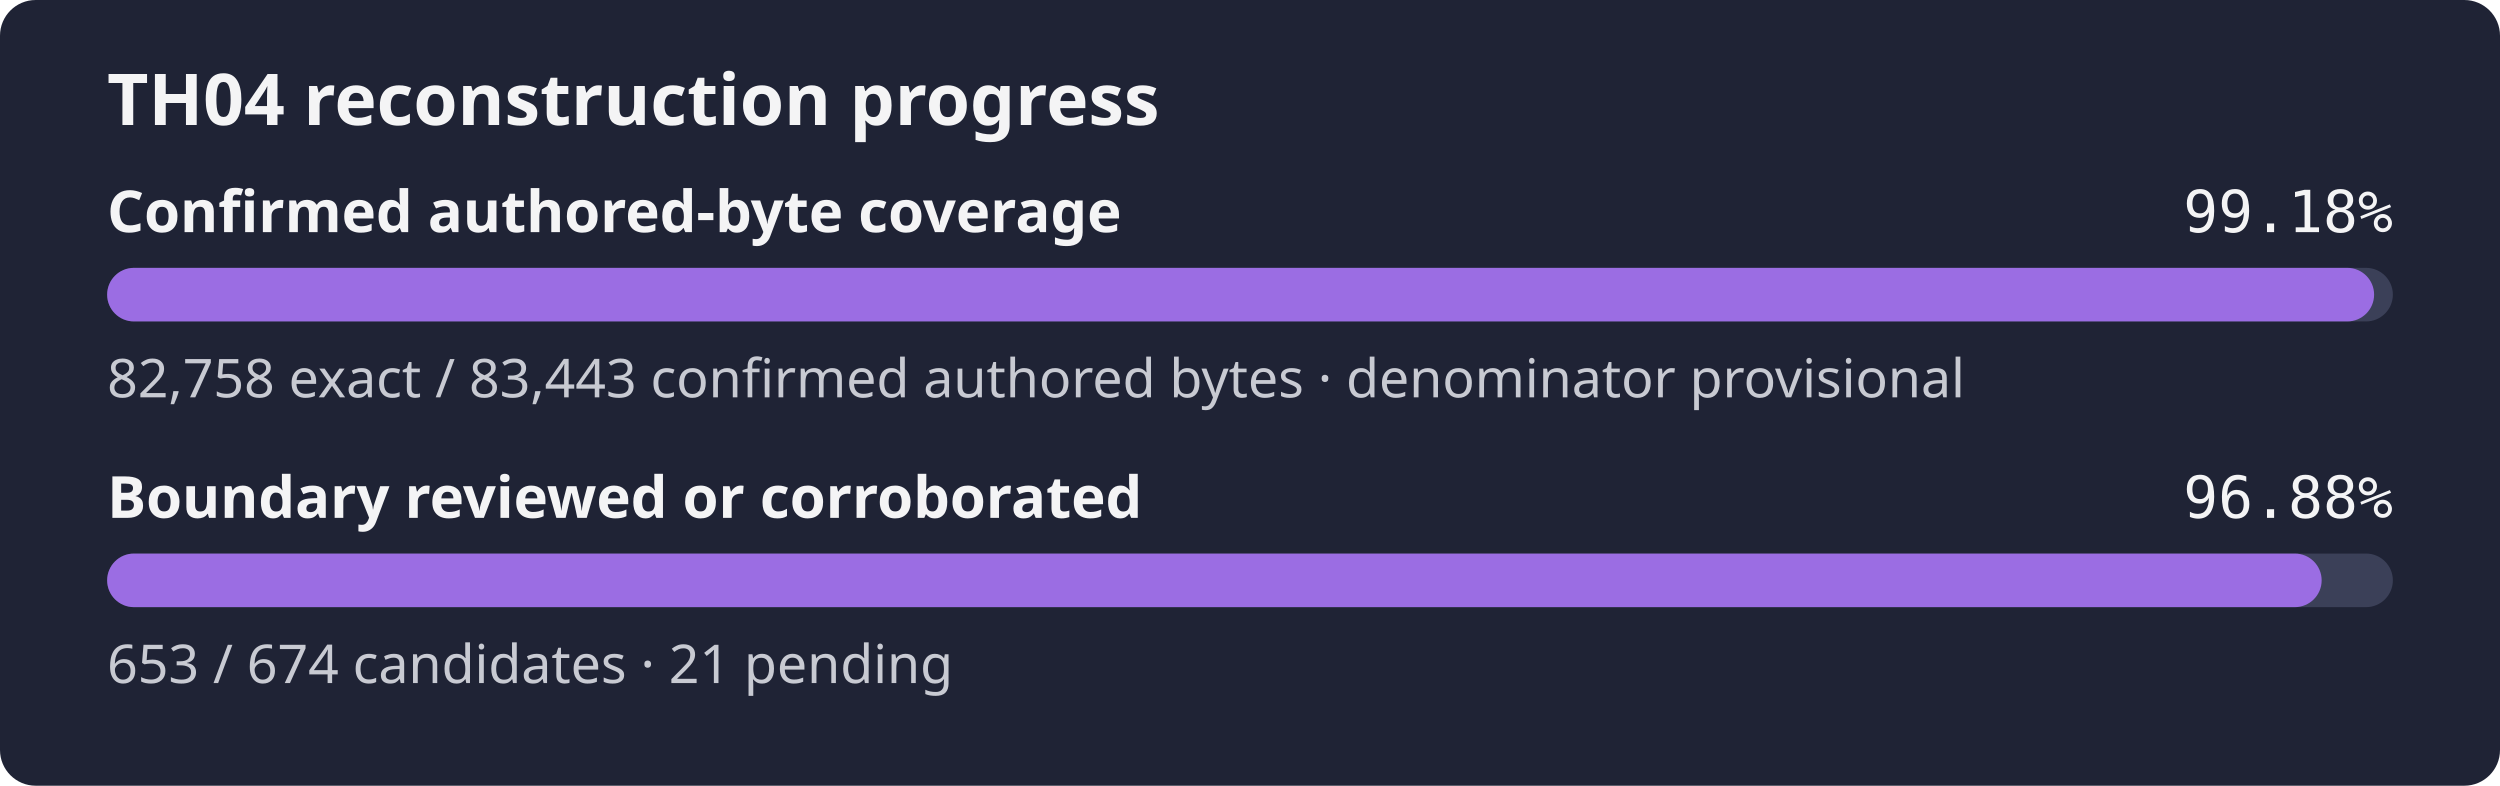
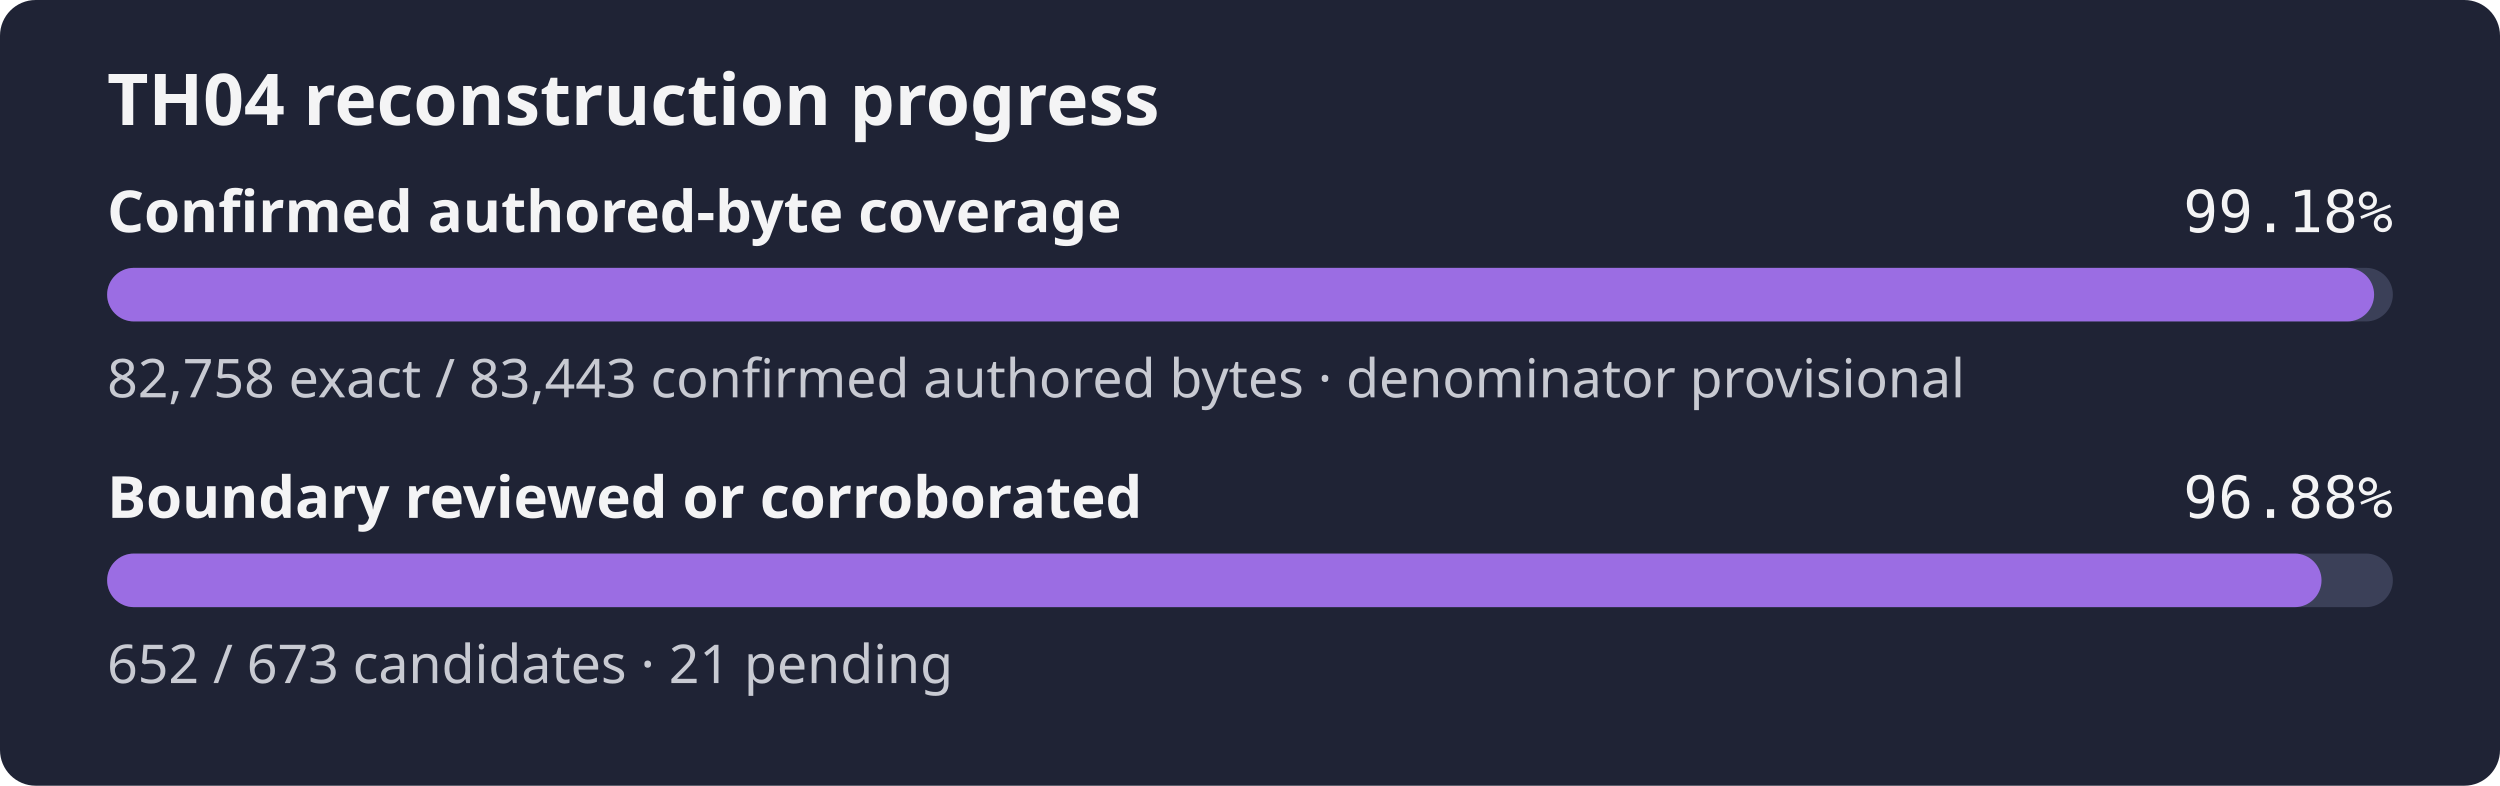
<svg xmlns="http://www.w3.org/2000/svg" width="560" height="176" role="img" aria-label="TH04 reconstruction progress: 99.18% of the confirmed authored-byte set is exact, boundary reviewed or corroborated 96.88%">
  <rect width="560" height="176" rx="8" fill="#1f2335" />
  <text x="24" y="28" fill="#f4f4f5" font-family="sans-serif" font-size="16" font-weight="600">TH04 reconstruction progress</text>
  <text x="24" y="52" fill="#f4f4f5" font-family="sans-serif" font-size="13" font-weight="600">Confirmed authored-byte coverage</text>
  <text x="536" y="52" fill="#f4f4f5" text-anchor="end" font-family="monospace" font-size="13">99.18%</text>
  <rect x="24" y="60" width="512" height="12" rx="6" fill="#3b4058" />
  <rect x="24" y="60" width="507.80" height="12" rx="6" fill="#9b6de3" />
  <text x="24" y="89" fill="#c8cad2" font-family="sans-serif" font-size="12">82,758 exact / 83,443 confirmed authored bytes · denominator provisional</text>
  <text x="24" y="116" fill="#f4f4f5" font-family="sans-serif" font-size="13" font-weight="600">Boundary reviewed or corroborated</text>
  <text x="536" y="116" fill="#f4f4f5" text-anchor="end" font-family="monospace" font-size="13">96.88%</text>
  <rect x="24" y="124" width="512" height="12" rx="6" fill="#3b4058" />
-   <rect x="24" y="124" width="496.05" height="12" rx="6" fill="#9b6de3" />
-   <text x="24" y="153" fill="#c8cad2" font-family="sans-serif" font-size="12">653 / 674 candidates · 21 pending</text>
+   <rect x="24" y="124" width="496.02" height="12" rx="6" fill="#9b6de3" />
+   <text x="24" y="153" fill="#c8cad2" font-family="sans-serif" font-size="12">652 / 673 candidates · 21 pending</text>
</svg>
